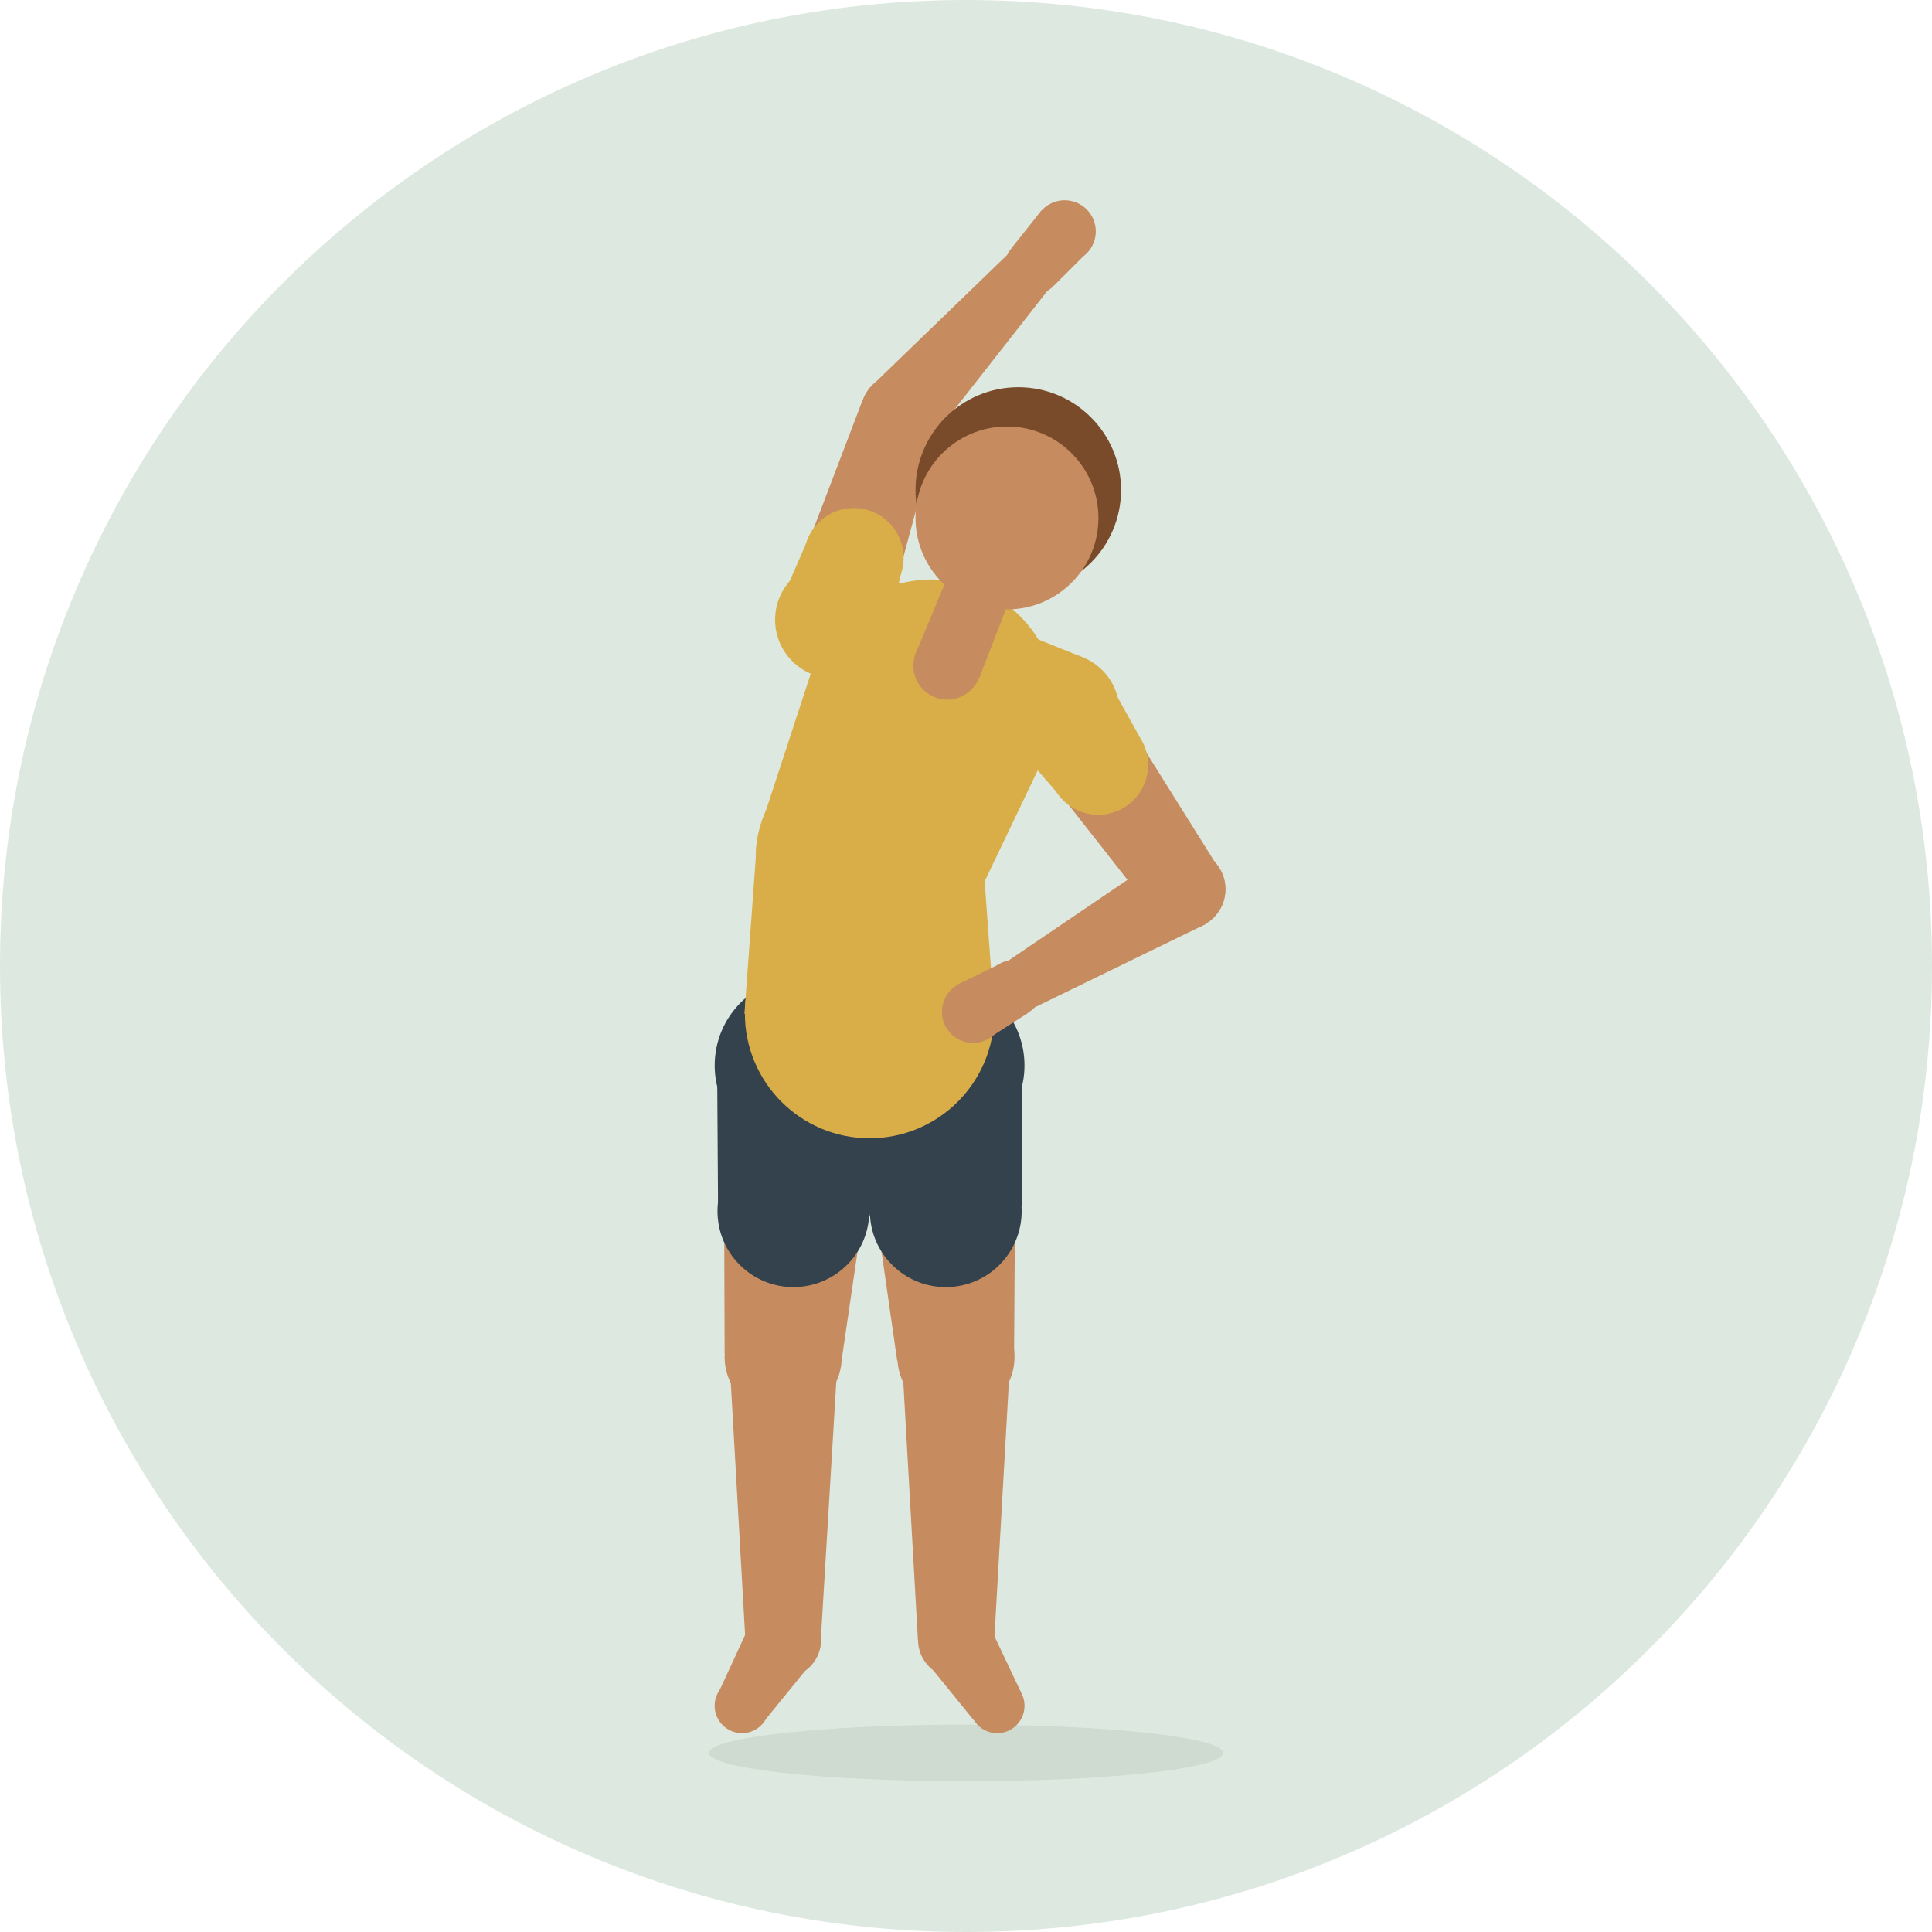
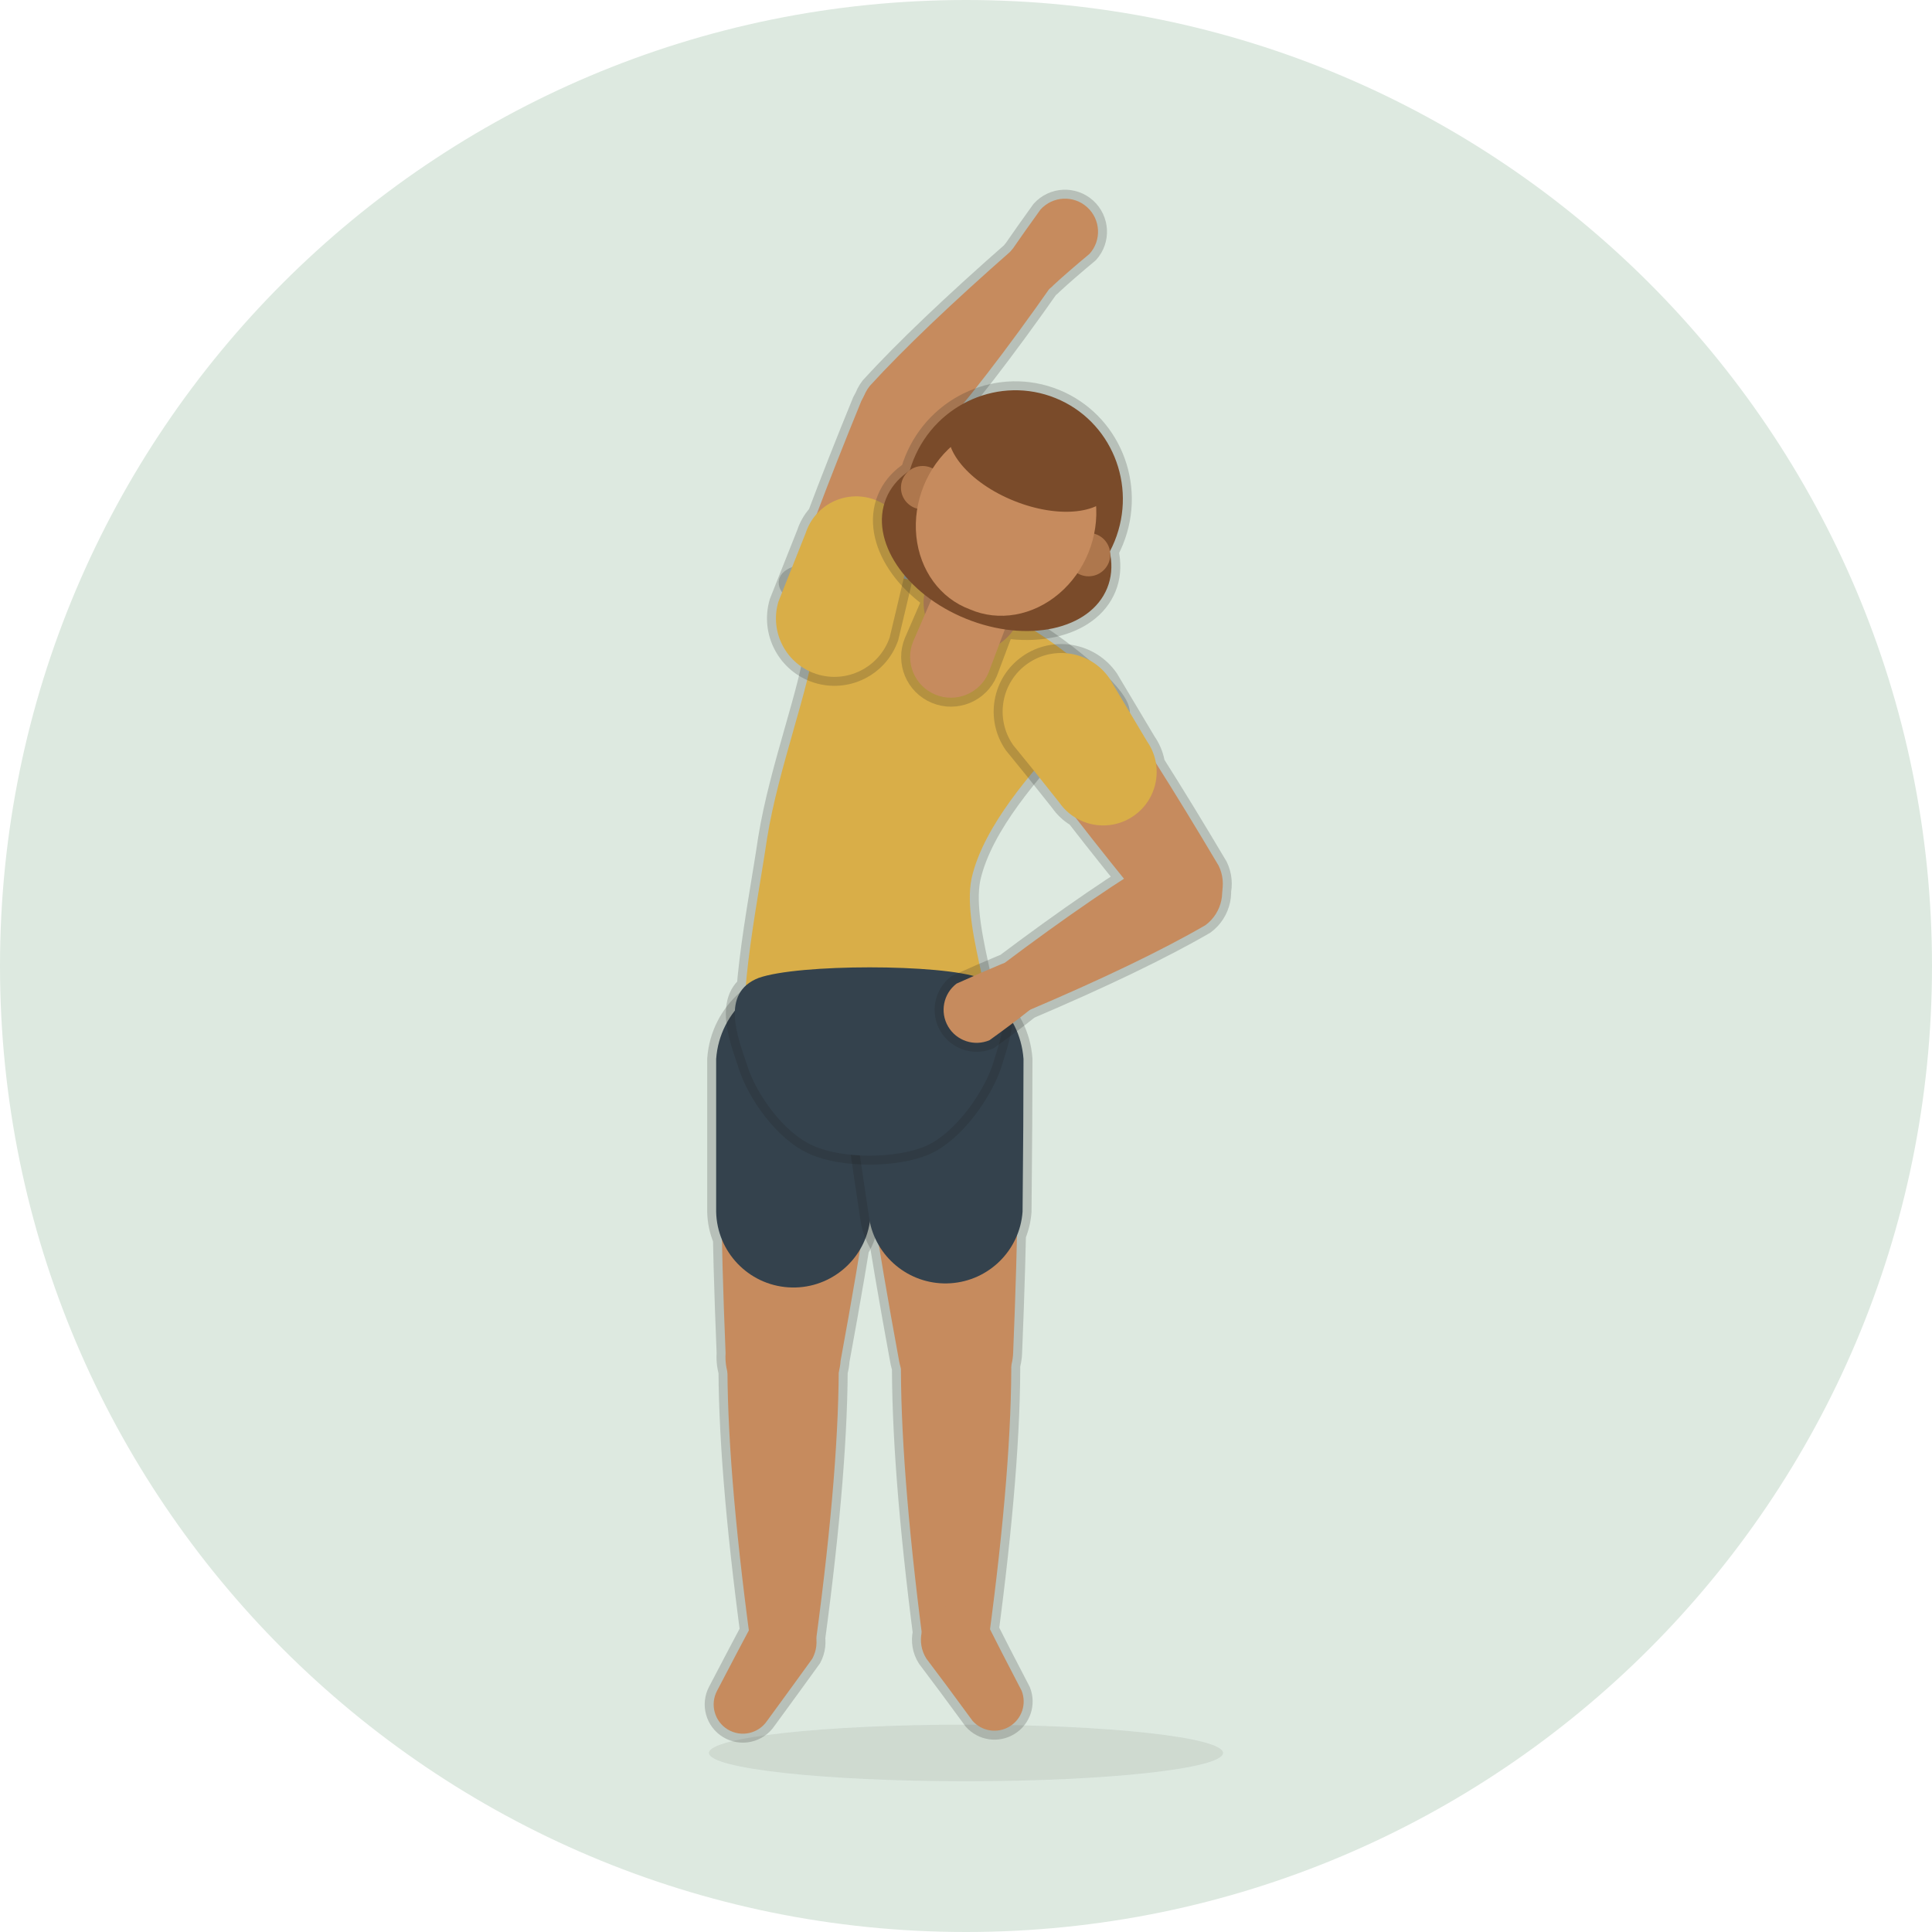
<svg xmlns="http://www.w3.org/2000/svg" viewBox="0 0 200 200" width="400" height="400" role="img" aria-label="Standing figure facing forward bending to one side with the opposite arm reaching overhead.">
  <circle cx="100" cy="100" r="100" fill="#DDE9E0" />
  <clipPath id="c7og7gc">
    <circle cx="100" cy="100" r="100" />
  </clipPath>
  <g clip-path="url(#c7og7gc)">
    <g transform="translate(100.0 180.0) scale(0.976)">
      <ellipse cx="0" cy="1.5" rx="27.261" ry="3" fill="#20211F" opacity="0.08" />
      <g>
-         <g fill="#C68B5E">
-           <path d="M-25.1 -40.5 L-23.4 -10.5 L-15.4 -10.5 L-13.6 -40.5Z" />
-           <circle cx="-19.389" cy="-40.496" r="5.75" />
-           <circle cx="-19.389" cy="-10.496" r="4.025" />
-         </g>
-         <g fill="#C68B5E">
-           <path d="M-25.7 -72.0 L-25.6 -40.9 L-13.2 -40.1 L-8.7 -70.8Z" />
-           <circle cx="-17.226" cy="-71.421" r="8.51" />
-           <circle cx="-19.389" cy="-40.496" r="6.21" />
-         </g>
-         <g fill="#34424D">
-           <path d="M-26.4 -72.1 L-26.3 -56.5 L-10.3 -55.4 L-8.0 -70.8Z" />
-           <circle cx="-17.226" cy="-71.421" r="9.2" />
-           <circle cx="-18.308" cy="-55.959" r="8.05" />
-         </g>
-         <g fill="#C68B5E">
-           <path d="M-22.7 -12.6 L-26.2 -5.0 L-21.3 -2.0 L-16.1 -8.4Z" />
-           <circle cx="-19.389" cy="-10.496" r="3.9" />
-           <circle cx="-23.761" cy="-3.5" r="2.9" />
-         </g>
+         <path d="M-25.3 -40.5Q-25.4 -29.1 -22.9 -10.5A3.5 3.5 0 0 0 -15.9 -10.5Q-13.4 -29.1 -13.5 -40.5A5.9 5.9 0 0 0 -25.3 -40.5ZM-25.8 -72.0Q-26.3 -60.2 -25.5 -40.9A6.1 6.1 0 0 0 -13.3 -40.1Q-9.8 -59.1 -8.6 -70.8A8.6 8.6 0 0 0 -25.8 -72.0ZM-26.5 -72.1Q-26.5 -65.9 -26.5 -55.9A8.2 8.2 0 0 0 -10.2 -54.8Q-8.8 -64.7 -7.9 -70.8A9.3 9.3 0 0 0 -26.5 -72.1ZM-22.5 -12.5Q-24.0 -9.7 -26.4 -5.1A3.1 3.1 0 0 0 -21.1 -1.9Q-18.1 -6.0 -16.3 -8.5A3.7 3.7 0 0 0 -22.5 -12.5Z" fill="#1E1F1D" stroke="#1E1F1D" stroke-width="1.9" stroke-linejoin="round" opacity="0.2" />
+         <path d="M-25.3 -40.5Q-25.4 -29.1 -22.9 -10.5A3.5 3.5 0 0 0 -15.9 -10.5Q-13.4 -29.1 -13.5 -40.5A5.9 5.9 0 0 0 -25.3 -40.5Z" fill="#C68B5E" />
+         <path d="M-25.8 -72.0Q-26.3 -60.2 -25.5 -40.9A6.1 6.1 0 0 0 -13.3 -40.1Q-9.8 -59.1 -8.6 -70.8A8.6 8.6 0 0 0 -25.8 -72.0Z" fill="#C68B5E" />
+         <path d="M-26.5 -72.1Q-26.5 -65.9 -26.5 -55.9A8.2 8.2 0 0 0 -10.2 -54.8Q-8.8 -64.7 -7.9 -70.8A9.3 9.3 0 0 0 -26.5 -72.1Z" fill="#34424D" />
+         <path d="M-22.5 -12.5Q-24.0 -9.7 -26.4 -5.1A3.1 3.1 0 0 0 -21.1 -1.9Q-18.1 -6.0 -16.3 -8.5A3.7 3.7 0 0 0 -22.5 -12.5Z" fill="#C68B5E" />
      </g>
      <g>
-         <g fill="#C68B5E">
-           <path d="M-6.8 -40.5 L-5.1 -10.5 L3.0 -10.5 L4.7 -40.5Z" />
-           <circle cx="-1.064" cy="-40.496" r="5.75" />
-           <circle cx="-1.064" cy="-10.496" r="4.025" />
-         </g>
-         <g fill="#C68B5E">
-           <path d="M-11.7 -70.8 L-7.3 -40.1 L5.1 -40.9 L5.3 -72.0Z" />
-           <circle cx="-3.226" cy="-71.421" r="8.51" />
-           <circle cx="-1.064" cy="-40.496" r="6.21" />
-         </g>
-         <g fill="#34424D">
-           <path d="M-12.4 -70.8 L-10.2 -55.4 L5.9 -56.5 L6.0 -72.1Z" />
-           <circle cx="-3.226" cy="-71.421" r="9.2" />
-           <circle cx="-2.145" cy="-55.959" r="8.05" />
-         </g>
-         <g fill="#C68B5E">
-           <path d="M-4.4 -8.4 L0.8 -2.0 L5.8 -5.0 L2.2 -12.6Z" />
-           <circle cx="-1.064" cy="-10.496" r="3.9" />
-           <circle cx="3.308" cy="-3.5" r="2.9" />
-         </g>
+         <path d="M-6.9 -40.5Q-7.0 -29.1 -4.6 -10.5A3.5 3.5 0 0 0 2.4 -10.5Q4.9 -29.1 4.8 -40.5A5.9 5.9 0 0 0 -6.9 -40.5ZM-11.8 -70.8Q-10.6 -59.1 -7.1 -40.1A6.1 6.1 0 0 0 5.0 -40.9Q5.8 -60.2 5.4 -72.0A8.6 8.6 0 0 0 -11.8 -70.8ZM-12.5 -70.8Q-11.7 -64.7 -10.2 -54.8A8.2 8.2 0 0 0 6.0 -55.9Q6.1 -65.9 6.1 -72.1A9.3 9.3 0 0 0 -12.5 -70.8ZM-4.2 -8.5Q-2.3 -6.0 0.7 -1.9A3.1 3.1 0 0 0 5.9 -5.1Q3.5 -9.7 2.1 -12.5A3.7 3.7 0 0 0 -4.2 -8.5Z" fill="#1E1F1D" stroke="#1E1F1D" stroke-width="1.9" stroke-linejoin="round" opacity="0.2" />
+         <path d="M-6.9 -40.5Q-7.0 -29.1 -4.6 -10.5A3.5 3.5 0 0 0 2.4 -10.5Q4.9 -29.1 4.8 -40.5A5.9 5.9 0 0 0 -6.9 -40.5Z" fill="#C68B5E" />
+         <path d="M-11.8 -70.8Q-10.6 -59.1 -7.1 -40.1A6.1 6.1 0 0 0 5.0 -40.9Q5.8 -60.2 5.4 -72.0A8.6 8.6 0 0 0 -11.8 -70.8Z" fill="#C68B5E" />
+         <path d="M-12.5 -70.8Q-11.7 -64.7 -10.2 -54.8A8.2 8.2 0 0 0 6.0 -55.9Q6.1 -65.9 6.1 -72.1A9.3 9.3 0 0 0 -12.5 -70.8Z" fill="#34424D" />
+         <path d="M-4.2 -8.5Q-2.3 -6.0 0.7 -1.9A3.1 3.1 0 0 0 5.9 -5.1Q3.5 -9.7 2.1 -12.5A3.7 3.7 0 0 0 -4.2 -8.5Z" fill="#C68B5E" />
      </g>
      <g>
-         <g fill="#34424D">
-           <path d="M-17.2 -62.0 L-3.2 -62.0 L-3.2 -80.9 L-17.2 -80.9Z" />
-           <circle cx="-17.226" cy="-71.421" r="9.43" />
-           <circle cx="-3.226" cy="-71.421" r="9.43" />
-         </g>
-         <g fill="#D9AE48">
-           <path d="M3.0 -76.9 L1.8 -93.4 L-22.3 -93.4 L-23.5 -76.9Z" />
-           <circle cx="-10.226" cy="-76.921" r="13.225" />
-           <circle cx="-10.226" cy="-93.421" r="12.075" />
-         </g>
-         <g fill="#D9AE48">
-           <path d="M1.0 -88.9 L8.6 -104.8 L-15.9 -114.7 L-21.4 -97.9Z" />
-           <circle cx="-10.226" cy="-93.421" r="12.075" />
-           <circle cx="-3.633" cy="-109.739" r="13.225" />
-         </g>
-         <g fill="#D9AE48">
-           <path d="M-16.4 -112.9 L7.7 -103.2 L12.4 -114.7 L-11.7 -124.4Z" />
-           <circle cx="-14.038" cy="-118.689" r="6.21" />
-           <circle cx="10.068" cy="-108.949" r="6.21" />
-         </g>
+         <path d="M-22.9 -71.4C-24.7 -76.3 -22.2 -88.0 -21.1 -95.5C-19.9 -103.0 -16.5 -111.7 -16.1 -116.3C-15.7 -120.9 -20.3 -122.1 -18.5 -123.2C-16.8 -124.3 -10.0 -123.8 -5.8 -122.9C-1.5 -122.0 3.3 -120.0 7.0 -117.7C10.7 -115.4 16.0 -111.1 16.4 -109.1C16.9 -107.1 12.5 -108.7 9.9 -105.8C7.3 -102.8 1.9 -97.0 0.6 -91.3C-0.6 -85.6 4.2 -75.6 2.4 -71.4C0.6 -67.3 -6.0 -66.4 -10.2 -66.4C-14.4 -66.4 -21.1 -66.6 -22.9 -71.4ZM-23.2 -71.4C-24.2 -74.4 -26.1 -79.1 -22.0 -80.7C-17.8 -82.2 -2.6 -82.2 1.5 -80.7C5.6 -79.1 3.7 -74.4 2.8 -71.4C1.8 -68.5 -1.1 -64.3 -4.2 -62.9C-7.4 -61.5 -13.1 -61.5 -16.2 -62.9C-19.4 -64.3 -22.3 -68.5 -23.2 -71.4ZM0.7 -115.3A5.2 5.2 0.0 1 0 0.7 -125.7A5.2 5.2 0.0 1 0 0.7 -115.3Z" fill="#1E1F1D" stroke="#1E1F1D" stroke-width="1.9" stroke-linejoin="round" opacity="0.2" />
+         <path d="M-22.9 -71.4C-24.7 -76.3 -22.2 -88.0 -21.1 -95.5C-19.9 -103.0 -16.5 -111.7 -16.1 -116.3C-15.7 -120.9 -20.3 -122.1 -18.5 -123.2C-16.8 -124.3 -10.0 -123.8 -5.8 -122.9C-1.5 -122.0 3.3 -120.0 7.0 -117.7C10.7 -115.4 16.0 -111.1 16.4 -109.1C16.9 -107.1 12.5 -108.7 9.9 -105.8C7.3 -102.8 1.9 -97.0 0.6 -91.3C-0.6 -85.6 4.2 -75.6 2.4 -71.4C0.6 -67.3 -6.0 -66.4 -10.2 -66.4C-14.4 -66.4 -21.1 -66.6 -22.9 -71.4Z" fill="#D9AE48" />
+         <path d="M-23.2 -71.4C-24.2 -74.4 -26.1 -79.1 -22.0 -80.7C-17.8 -82.2 -2.6 -82.2 1.5 -80.7C5.6 -79.1 3.7 -74.4 2.8 -71.4C1.8 -68.5 -1.1 -64.3 -4.2 -62.9C-7.4 -61.5 -13.1 -61.5 -16.2 -62.9C-19.4 -64.3 -22.3 -68.5 -23.2 -71.4Z" fill="#34424D" />
+         <path d="M0.7 -115.3A5.2 5.2 0.0 1 0 0.7 -125.7A5.2 5.2 0.0 1 0 0.7 -115.3Z" fill="#C68B5E" />
      </g>
      <g>
-         <g fill="#C68B5E">
-           <path d="M-8.9 -117.0 L-2.9 -139.2 L-11.0 -141.9 L-19.2 -120.4Z" />
-           <circle cx="-14.038" cy="-118.689" r="5.405" />
-           <circle cx="-6.931" cy="-140.563" r="4.255" />
-         </g>
-         <g fill="#D9AE48">
-           <path d="M-8.4 -116.8 L-6.9 -123.6 L-16.9 -126.9 L-19.7 -120.5Z" />
-           <circle cx="-14.038" cy="-118.689" r="5.98" />
-           <circle cx="-11.906" cy="-125.251" r="5.29" />
-         </g>
-         <g fill="#C68B5E">
-           <path d="M-3.8 -137.7 L9.2 -154.3 L5.0 -158.0 L-10.1 -143.4Z" />
-           <circle cx="-6.931" cy="-140.563" r="4.255" />
-           <circle cx="7.121" cy="-156.169" r="2.8" />
-         </g>
-         <g fill="#C68B5E">
-           <path d="M9.4 -154.2 L12.9 -157.7 L8.0 -162.1 L4.9 -158.2Z" />
-           <circle cx="7.121" cy="-156.169" r="3" />
-           <circle cx="10.466" cy="-159.885" r="3.3" />
-         </g>
+         <path d="M-8.9 -117.0Q-6.2 -125.3 -2.8 -139.2A4.4 4.4 0 0 0 -11.1 -141.9Q-16.5 -128.7 -19.2 -120.4A5.4 5.4 0 0 0 -8.9 -117.0ZM-8.1 -116.8Q-7.4 -119.7 -6.3 -124.4A5.6 5.6 0 0 0 -17.0 -127.9Q-18.8 -123.4 -19.9 -120.6A6.2 6.2 0 0 0 -8.1 -116.8ZM-3.7 -137.6Q1.7 -143.6 9.2 -154.3A2.8 2.8 0 0 0 5.0 -158.0Q-4.8 -149.4 -10.2 -143.5A4.4 4.4 0 0 0 -3.7 -137.6ZM9.3 -154.2Q10.7 -155.5 13.1 -157.5A3.5 3.5 0 0 0 7.9 -162.2Q6.1 -159.7 5.0 -158.1A2.9 2.9 0 0 0 9.3 -154.2Z" fill="#1E1F1D" stroke="#1E1F1D" stroke-width="1.9" stroke-linejoin="round" opacity="0.2" />
+         <path d="M-8.9 -117.0Q-6.2 -125.3 -2.8 -139.2A4.4 4.4 0 0 0 -11.1 -141.9Q-16.5 -128.7 -19.2 -120.4A5.4 5.4 0 0 0 -8.9 -117.0Z" fill="#C68B5E" />
+         <path d="M-8.1 -116.8Q-7.4 -119.7 -6.3 -124.4A5.6 5.6 0 0 0 -17.0 -127.9Q-18.8 -123.4 -19.9 -120.6A6.2 6.2 0 0 0 -8.1 -116.8Z" fill="#D9AE48" />
+         <path d="M-3.7 -137.6Q1.7 -143.6 9.2 -154.3A2.8 2.8 0 0 0 5.0 -158.0Q-4.8 -149.4 -10.2 -143.5A4.4 4.4 0 0 0 -3.7 -137.6Z" fill="#C68B5E" />
+         <path d="M9.3 -154.2Q10.7 -155.5 13.1 -157.5A3.5 3.5 0 0 0 7.9 -162.2Q6.1 -159.7 5.0 -158.1A2.9 2.9 0 0 0 9.3 -154.2Z" fill="#C68B5E" />
      </g>
      <g>
-         <g fill="#C68B5E">
-           <path d="M5.6 -105.8 L19.8 -87.7 L26.7 -92.5 L14.5 -112.0Z" />
-           <circle cx="10.068" cy="-108.949" r="5.405" />
-           <circle cx="23.261" cy="-90.109" r="4.255" />
-         </g>
-         <g fill="#D9AE48">
-           <path d="M5.2 -105.5 L9.7 -100.3 L18.4 -106.3 L15.0 -112.4Z" />
-           <circle cx="10.068" cy="-108.949" r="5.98" />
-           <circle cx="14.026" cy="-103.297" r="5.29" />
-         </g>
-         <g fill="#C68B5E">
-           <path d="M21.1 -93.8 L3.7 -82.0 L6.5 -77.2 L25.4 -86.4Z" />
-           <circle cx="23.261" cy="-90.109" r="4.255" />
-           <circle cx="5.074" cy="-79.609" r="2.8" />
-         </g>
-         <g fill="#C68B5E">
-           <path d="M3.6 -82.2 L-0.9 -80.0 L2.4 -74.3 L6.6 -77.0Z" />
-           <circle cx="5.074" cy="-79.609" r="3" />
-           <circle cx="0.744" cy="-77.109" r="3.3" />
-         </g>
+         <path d="M5.6 -105.8Q10.6 -98.7 19.7 -87.6A4.4 4.4 0 0 0 26.8 -92.6Q19.5 -104.9 14.5 -112.0A5.4 5.4 0 0 0 5.6 -105.8ZM5.0 -105.4Q6.9 -103.1 9.9 -99.3A5.6 5.6 0 0 0 19.2 -105.8Q16.7 -110.0 15.2 -112.5A6.2 6.2 0 0 0 5.0 -105.4ZM21.1 -93.9Q14.2 -89.9 3.7 -82.0A2.8 2.8 0 0 0 6.5 -77.2Q18.5 -82.3 25.4 -86.3A4.4 4.4 0 0 0 21.1 -93.9ZM3.6 -82.1Q1.9 -81.4 -1.0 -80.1A3.5 3.5 0 0 0 2.5 -74.1Q5.0 -75.9 6.5 -77.1A2.9 2.9 0 0 0 3.6 -82.1Z" fill="#1E1F1D" stroke="#1E1F1D" stroke-width="1.9" stroke-linejoin="round" opacity="0.2" />
+         <path d="M5.6 -105.8Q10.6 -98.7 19.7 -87.6A4.4 4.4 0 0 0 26.8 -92.6Q19.5 -104.9 14.5 -112.0A5.4 5.4 0 0 0 5.6 -105.8Z" fill="#C68B5E" />
+         <path d="M5.0 -105.4Q6.9 -103.1 9.9 -99.3A5.6 5.6 0 0 0 19.2 -105.8Q16.7 -110.0 15.2 -112.5A6.2 6.2 0 0 0 5.0 -105.4Z" fill="#D9AE48" />
+         <path d="M21.1 -93.9Q14.2 -89.9 3.7 -82.0A2.8 2.8 0 0 0 6.5 -77.2Q18.5 -82.3 25.4 -86.3A4.4 4.4 0 0 0 21.1 -93.9Z" fill="#C68B5E" />
+         <path d="M3.6 -82.1Q1.9 -81.4 -1.0 -80.1A3.5 3.5 0 0 0 2.5 -74.1Q5.0 -75.9 6.5 -77.1A2.9 2.9 0 0 0 3.6 -82.1Z" fill="#C68B5E" />
      </g>
      <g>
-         <g fill="#C68B5E">
-           <path d="M1.4 -112.5 L7.7 -128.8 L1.4 -131.3 L-5.3 -115.2Z" />
-           <circle cx="-1.985" cy="-113.819" r="3.6" />
-           <circle cx="4.571" cy="-130.045" r="3.4" />
-         </g>
-         <circle cx="5.545" cy="-132.455" r="10.9" fill="#7A4B2A" />
-         <circle cx="4.346" cy="-129.488" r="9.7" fill="#C68B5E" />
+         <path d="M2.4 -113.1Q4.6 -119.0 8.3 -128.5A4.0 4.0 0 0 0 0.9 -131.5Q-3.1 -122.1 -5.6 -116.4A4.3 4.3 0 0 0 2.4 -113.1ZM0.7 -120.5A11.5 11.7 22.0 1 0 9.5 -142.2A11.5 11.7 22.0 1 0 0.7 -120.5ZM0.0 -118.8A12.6 8.6 22.0 1 0 6.5 -134.8A12.6 8.6 22.0 1 0 0.0 -118.8ZM13.0 -123.3A2.3 2.3 0.0 1 0 13.0 -127.9A2.3 2.3 0.0 1 0 13.0 -123.3ZM-4.6 -130.4A2.3 2.3 0.0 1 0 -4.6 -135.0A2.3 2.3 0.0 1 0 -4.6 -130.4ZM0.4 -119.8A9.2 10.3 22.0 1 0 8.1 -138.9A9.2 10.3 22.0 1 0 0.4 -119.8ZM5.1 -131.3A9.3 5.0 22.0 1 0 8.8 -140.6A9.3 5.0 22.0 1 0 5.1 -131.3Z" fill="#1E1F1D" stroke="#1E1F1D" stroke-width="1.9" stroke-linejoin="round" opacity="0.2" />
+         <path d="M2.4 -113.1Q4.6 -119.0 8.3 -128.5A4.0 4.0 0 0 0 0.9 -131.5Q-3.1 -122.1 -5.6 -116.4A4.3 4.3 0 0 0 2.4 -113.1Z" fill="#C68B5E" />
+         <path d="M0.7 -120.5A11.5 11.7 22.0 1 0 9.5 -142.2A11.5 11.7 22.0 1 0 0.7 -120.5Z" fill="#7A4B2A" />
+         <path d="M0.0 -118.8A12.6 8.6 22.0 1 0 6.5 -134.8A12.6 8.6 22.0 1 0 0.0 -118.8Z" fill="#7A4B2A" />
+         <path d="M13.0 -123.3A2.3 2.3 0.0 1 0 13.0 -127.9A2.3 2.3 0.0 1 0 13.0 -123.3Z" fill="#AE774D" />
+         <path d="M-4.6 -130.4A2.3 2.3 0.0 1 0 -4.6 -135.0A2.3 2.3 0.0 1 0 -4.6 -130.4Z" fill="#AE774D" />
+         <path d="M0.4 -119.8A9.2 10.3 22.0 1 0 8.1 -138.9A9.2 10.3 22.0 1 0 0.4 -119.8Z" fill="#C68B5E" />
+         <path d="M5.1 -131.3A9.3 5.0 22.0 1 0 8.8 -140.6A9.3 5.0 22.0 1 0 5.1 -131.3Z" fill="#7A4B2A" />
      </g>
    </g>
  </g>
</svg>
